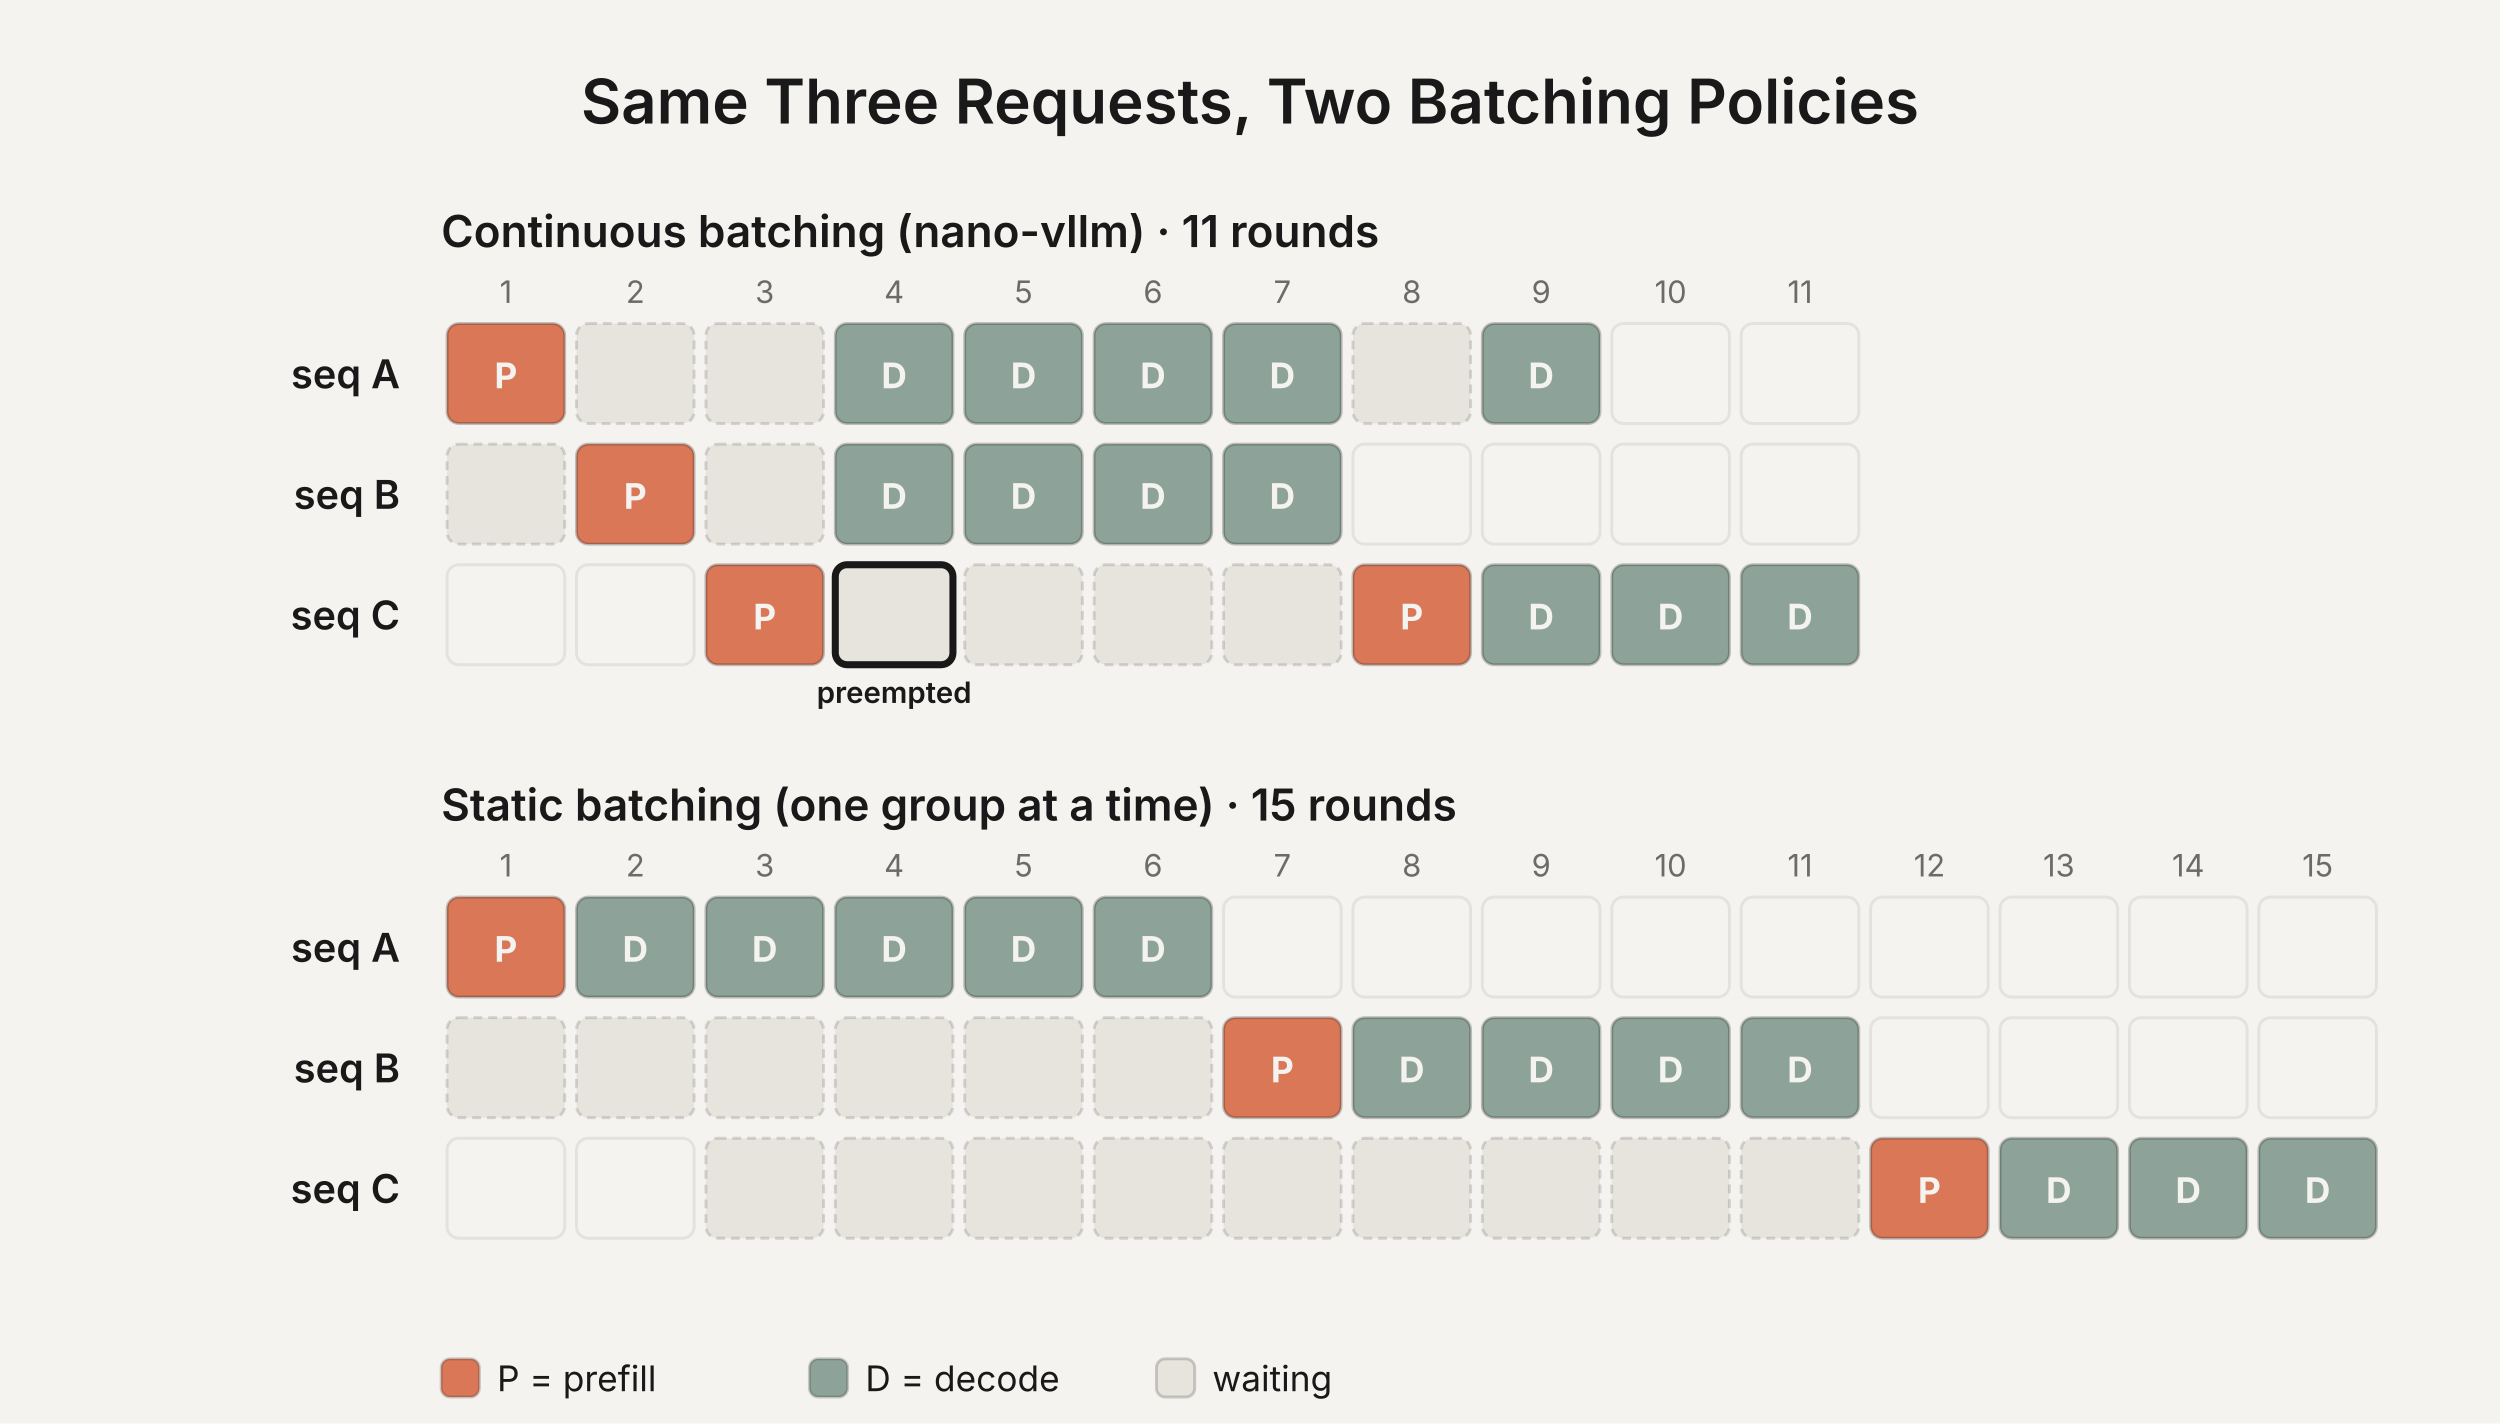
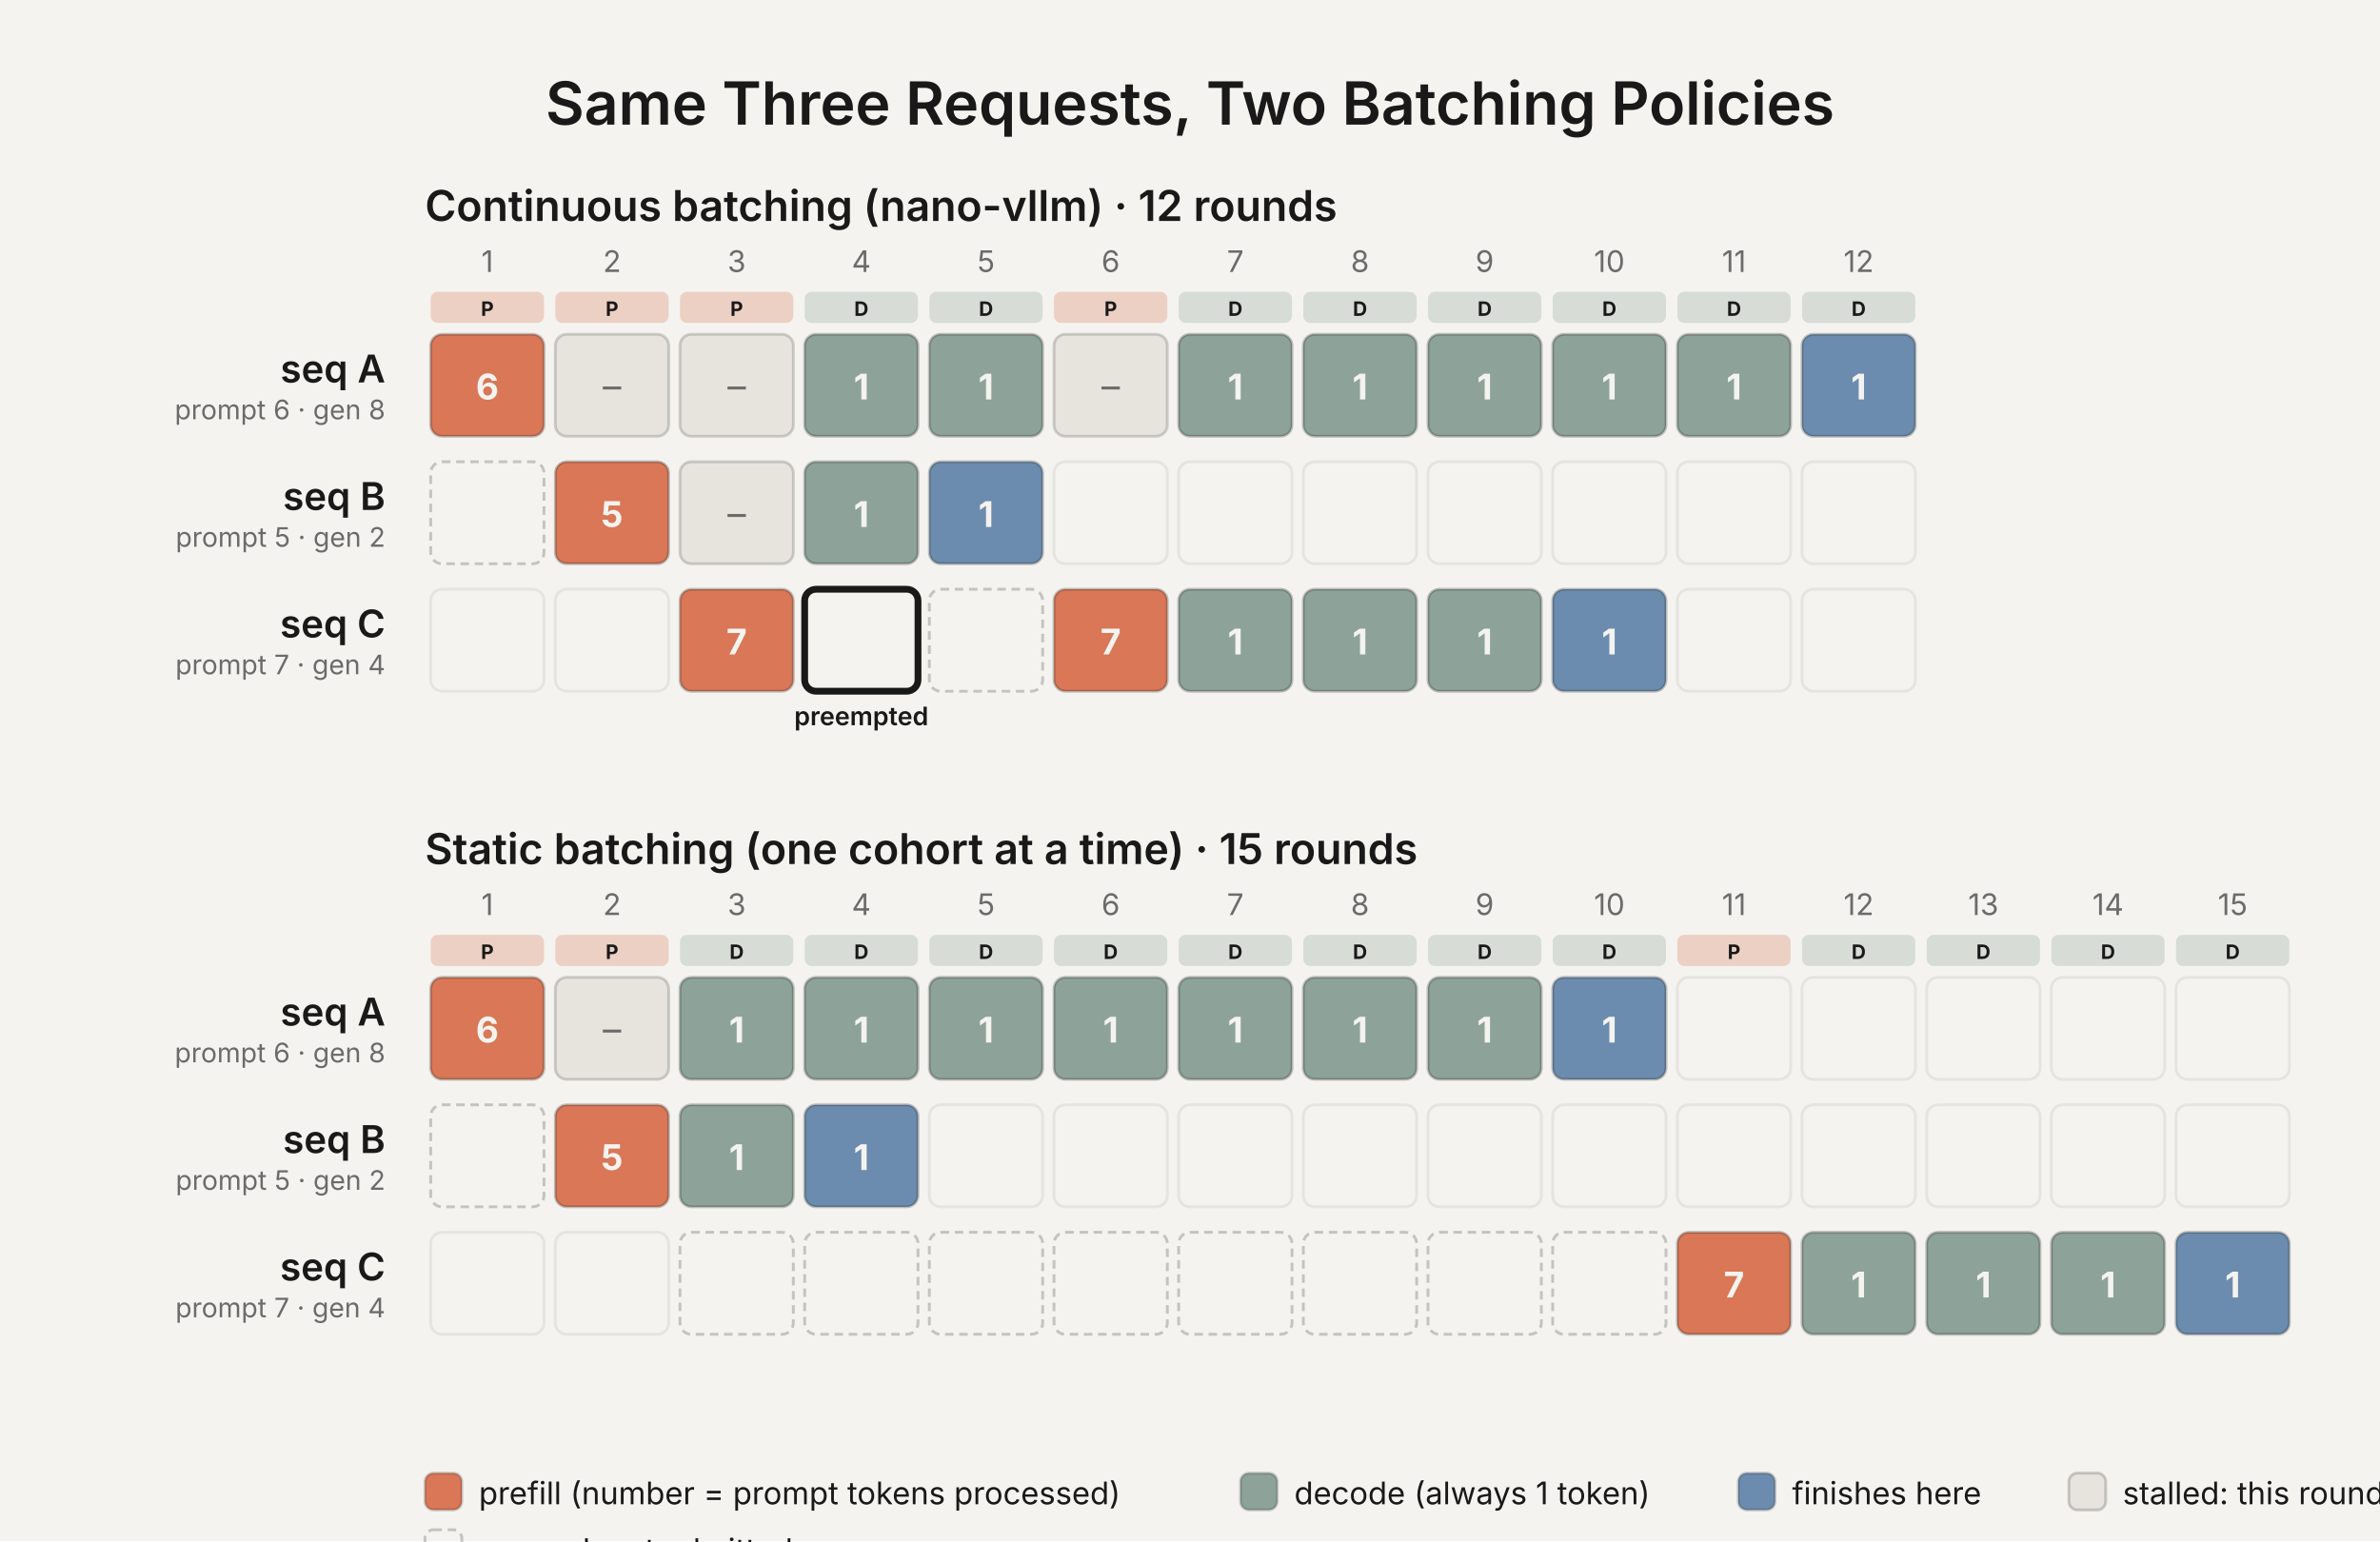
- <svg xmlns="http://www.w3.org/2000/svg" viewBox="0 0 850 484" font-family="Inter, -apple-system, sans-serif">
-   <rect width="850" height="484" fill="#F4F3EF" />
-   <text x="425.0" y="42" text-anchor="middle" font-size="21" font-weight="600" fill="#191919">Same Three Requests, Two Batching Policies</text>
-   <text x="150" y="84" font-size="15" font-weight="600" fill="#191919">Continuous batching (nano-vllm) · 11 rounds</text>
-   <text x="172.0" y="103" font-size="10.5" text-anchor="middle" fill="#6B6B6B">1</text>
-   <text x="216.0" y="103" font-size="10.5" text-anchor="middle" fill="#6B6B6B">2</text>
-   <text x="260.0" y="103" font-size="10.5" text-anchor="middle" fill="#6B6B6B">3</text>
-   <text x="304.0" y="103" font-size="10.5" text-anchor="middle" fill="#6B6B6B">4</text>
-   <text x="348.0" y="103" font-size="10.5" text-anchor="middle" fill="#6B6B6B">5</text>
-   <text x="392.0" y="103" font-size="10.5" text-anchor="middle" fill="#6B6B6B">6</text>
-   <text x="436.0" y="103" font-size="10.5" text-anchor="middle" fill="#6B6B6B">7</text>
-   <text x="480.0" y="103" font-size="10.5" text-anchor="middle" fill="#6B6B6B">8</text>
-   <text x="524.0" y="103" font-size="10.5" text-anchor="middle" fill="#6B6B6B">9</text>
-   <text x="568.0" y="103" font-size="10.5" text-anchor="middle" fill="#6B6B6B">10</text>
-   <text x="612.0" y="103" font-size="10.5" text-anchor="middle" fill="#6B6B6B">11</text>
-   <text x="136" y="132.0" font-size="13.5" font-weight="600" text-anchor="end" fill="#191919">seq A</text>
-   <rect x="152" y="110" width="40" height="34" rx="4" fill="#D97757" stroke="#191919" stroke-opacity="0.25" />
-   <text x="172.0" y="132.0" font-size="12" font-weight="700" text-anchor="middle" fill="#F4F3EF">P</text>
-   <rect x="196" y="110" width="40" height="34" rx="4" fill="#E6E4DD" stroke="#191919" stroke-opacity="0.15" stroke-dasharray="3 2" />
-   <rect x="240" y="110" width="40" height="34" rx="4" fill="#E6E4DD" stroke="#191919" stroke-opacity="0.15" stroke-dasharray="3 2" />
-   <rect x="284" y="110" width="40" height="34" rx="4" fill="#8DA399" stroke="#191919" stroke-opacity="0.25" />
-   <text x="304.0" y="132.0" font-size="12" font-weight="700" text-anchor="middle" fill="#F4F3EF">D</text>
-   <rect x="328" y="110" width="40" height="34" rx="4" fill="#8DA399" stroke="#191919" stroke-opacity="0.25" />
-   <text x="348.0" y="132.0" font-size="12" font-weight="700" text-anchor="middle" fill="#F4F3EF">D</text>
-   <rect x="372" y="110" width="40" height="34" rx="4" fill="#8DA399" stroke="#191919" stroke-opacity="0.25" />
-   <text x="392.0" y="132.0" font-size="12" font-weight="700" text-anchor="middle" fill="#F4F3EF">D</text>
-   <rect x="416" y="110" width="40" height="34" rx="4" fill="#8DA399" stroke="#191919" stroke-opacity="0.25" />
-   <text x="436.0" y="132.0" font-size="12" font-weight="700" text-anchor="middle" fill="#F4F3EF">D</text>
-   <rect x="460" y="110" width="40" height="34" rx="4" fill="#E6E4DD" stroke="#191919" stroke-opacity="0.15" stroke-dasharray="3 2" />
-   <rect x="504" y="110" width="40" height="34" rx="4" fill="#8DA399" stroke="#191919" stroke-opacity="0.25" />
-   <text x="524.0" y="132.0" font-size="12" font-weight="700" text-anchor="middle" fill="#F4F3EF">D</text>
-   <rect x="548" y="110" width="40" height="34" rx="4" fill="#F4F3EF" stroke="#191919" stroke-opacity="0.08" />
-   <rect x="592" y="110" width="40" height="34" rx="4" fill="#F4F3EF" stroke="#191919" stroke-opacity="0.08" />
-   <text x="136" y="173.0" font-size="13.5" font-weight="600" text-anchor="end" fill="#191919">seq B</text>
-   <rect x="152" y="151" width="40" height="34" rx="4" fill="#E6E4DD" stroke="#191919" stroke-opacity="0.15" stroke-dasharray="3 2" />
-   <rect x="196" y="151" width="40" height="34" rx="4" fill="#D97757" stroke="#191919" stroke-opacity="0.25" />
-   <text x="216.0" y="173.0" font-size="12" font-weight="700" text-anchor="middle" fill="#F4F3EF">P</text>
-   <rect x="240" y="151" width="40" height="34" rx="4" fill="#E6E4DD" stroke="#191919" stroke-opacity="0.15" stroke-dasharray="3 2" />
-   <rect x="284" y="151" width="40" height="34" rx="4" fill="#8DA399" stroke="#191919" stroke-opacity="0.25" />
-   <text x="304.0" y="173.0" font-size="12" font-weight="700" text-anchor="middle" fill="#F4F3EF">D</text>
-   <rect x="328" y="151" width="40" height="34" rx="4" fill="#8DA399" stroke="#191919" stroke-opacity="0.25" />
-   <text x="348.0" y="173.0" font-size="12" font-weight="700" text-anchor="middle" fill="#F4F3EF">D</text>
-   <rect x="372" y="151" width="40" height="34" rx="4" fill="#8DA399" stroke="#191919" stroke-opacity="0.25" />
-   <text x="392.0" y="173.0" font-size="12" font-weight="700" text-anchor="middle" fill="#F4F3EF">D</text>
-   <rect x="416" y="151" width="40" height="34" rx="4" fill="#8DA399" stroke="#191919" stroke-opacity="0.25" />
-   <text x="436.0" y="173.0" font-size="12" font-weight="700" text-anchor="middle" fill="#F4F3EF">D</text>
-   <rect x="460" y="151" width="40" height="34" rx="4" fill="#F4F3EF" stroke="#191919" stroke-opacity="0.08" />
-   <rect x="504" y="151" width="40" height="34" rx="4" fill="#F4F3EF" stroke="#191919" stroke-opacity="0.08" />
-   <rect x="548" y="151" width="40" height="34" rx="4" fill="#F4F3EF" stroke="#191919" stroke-opacity="0.08" />
-   <rect x="592" y="151" width="40" height="34" rx="4" fill="#F4F3EF" stroke="#191919" stroke-opacity="0.08" />
-   <text x="136" y="214.0" font-size="13.5" font-weight="600" text-anchor="end" fill="#191919">seq C</text>
-   <rect x="152" y="192" width="40" height="34" rx="4" fill="#F4F3EF" stroke="#191919" stroke-opacity="0.08" />
-   <rect x="196" y="192" width="40" height="34" rx="4" fill="#F4F3EF" stroke="#191919" stroke-opacity="0.08" />
-   <rect x="240" y="192" width="40" height="34" rx="4" fill="#D97757" stroke="#191919" stroke-opacity="0.25" />
-   <text x="260.0" y="214.0" font-size="12" font-weight="700" text-anchor="middle" fill="#F4F3EF">P</text>
-   <rect x="284" y="192" width="40" height="34" rx="4" fill="#E6E4DD" stroke="#191919" stroke-opacity="0.15" stroke-dasharray="3 2" />
-   <rect x="284" y="192" width="40" height="34" rx="4" fill="none" stroke="#191919" stroke-width="2.4" />
-   <text x="304.0" y="239" font-size="10" text-anchor="middle" fill="#191919" font-weight="600">preempted</text>
-   <rect x="328" y="192" width="40" height="34" rx="4" fill="#E6E4DD" stroke="#191919" stroke-opacity="0.15" stroke-dasharray="3 2" />
-   <rect x="372" y="192" width="40" height="34" rx="4" fill="#E6E4DD" stroke="#191919" stroke-opacity="0.15" stroke-dasharray="3 2" />
-   <rect x="416" y="192" width="40" height="34" rx="4" fill="#E6E4DD" stroke="#191919" stroke-opacity="0.15" stroke-dasharray="3 2" />
-   <rect x="460" y="192" width="40" height="34" rx="4" fill="#D97757" stroke="#191919" stroke-opacity="0.25" />
-   <text x="480.0" y="214.0" font-size="12" font-weight="700" text-anchor="middle" fill="#F4F3EF">P</text>
-   <rect x="504" y="192" width="40" height="34" rx="4" fill="#8DA399" stroke="#191919" stroke-opacity="0.25" />
-   <text x="524.0" y="214.0" font-size="12" font-weight="700" text-anchor="middle" fill="#F4F3EF">D</text>
-   <rect x="548" y="192" width="40" height="34" rx="4" fill="#8DA399" stroke="#191919" stroke-opacity="0.25" />
-   <text x="568.0" y="214.0" font-size="12" font-weight="700" text-anchor="middle" fill="#F4F3EF">D</text>
-   <rect x="592" y="192" width="40" height="34" rx="4" fill="#8DA399" stroke="#191919" stroke-opacity="0.25" />
-   <text x="612.0" y="214.0" font-size="12" font-weight="700" text-anchor="middle" fill="#F4F3EF">D</text>
-   <text x="150" y="279" font-size="15" font-weight="600" fill="#191919">Static batching (one group at a time) · 15 rounds</text>
-   <text x="172.0" y="298" font-size="10.5" text-anchor="middle" fill="#6B6B6B">1</text>
-   <text x="216.0" y="298" font-size="10.5" text-anchor="middle" fill="#6B6B6B">2</text>
-   <text x="260.0" y="298" font-size="10.5" text-anchor="middle" fill="#6B6B6B">3</text>
-   <text x="304.0" y="298" font-size="10.5" text-anchor="middle" fill="#6B6B6B">4</text>
-   <text x="348.0" y="298" font-size="10.5" text-anchor="middle" fill="#6B6B6B">5</text>
-   <text x="392.0" y="298" font-size="10.5" text-anchor="middle" fill="#6B6B6B">6</text>
-   <text x="436.0" y="298" font-size="10.5" text-anchor="middle" fill="#6B6B6B">7</text>
-   <text x="480.0" y="298" font-size="10.5" text-anchor="middle" fill="#6B6B6B">8</text>
-   <text x="524.0" y="298" font-size="10.5" text-anchor="middle" fill="#6B6B6B">9</text>
-   <text x="568.0" y="298" font-size="10.5" text-anchor="middle" fill="#6B6B6B">10</text>
-   <text x="612.0" y="298" font-size="10.5" text-anchor="middle" fill="#6B6B6B">11</text>
-   <text x="656.0" y="298" font-size="10.5" text-anchor="middle" fill="#6B6B6B">12</text>
-   <text x="700.0" y="298" font-size="10.5" text-anchor="middle" fill="#6B6B6B">13</text>
-   <text x="744.0" y="298" font-size="10.5" text-anchor="middle" fill="#6B6B6B">14</text>
-   <text x="788.0" y="298" font-size="10.5" text-anchor="middle" fill="#6B6B6B">15</text>
-   <text x="136" y="327.0" font-size="13.5" font-weight="600" text-anchor="end" fill="#191919">seq A</text>
-   <rect x="152" y="305" width="40" height="34" rx="4" fill="#D97757" stroke="#191919" stroke-opacity="0.25" />
-   <text x="172.0" y="327.0" font-size="12" font-weight="700" text-anchor="middle" fill="#F4F3EF">P</text>
-   <rect x="196" y="305" width="40" height="34" rx="4" fill="#8DA399" stroke="#191919" stroke-opacity="0.25" />
-   <text x="216.0" y="327.0" font-size="12" font-weight="700" text-anchor="middle" fill="#F4F3EF">D</text>
-   <rect x="240" y="305" width="40" height="34" rx="4" fill="#8DA399" stroke="#191919" stroke-opacity="0.25" />
-   <text x="260.0" y="327.0" font-size="12" font-weight="700" text-anchor="middle" fill="#F4F3EF">D</text>
-   <rect x="284" y="305" width="40" height="34" rx="4" fill="#8DA399" stroke="#191919" stroke-opacity="0.25" />
-   <text x="304.0" y="327.0" font-size="12" font-weight="700" text-anchor="middle" fill="#F4F3EF">D</text>
-   <rect x="328" y="305" width="40" height="34" rx="4" fill="#8DA399" stroke="#191919" stroke-opacity="0.25" />
-   <text x="348.0" y="327.0" font-size="12" font-weight="700" text-anchor="middle" fill="#F4F3EF">D</text>
-   <rect x="372" y="305" width="40" height="34" rx="4" fill="#8DA399" stroke="#191919" stroke-opacity="0.25" />
-   <text x="392.0" y="327.0" font-size="12" font-weight="700" text-anchor="middle" fill="#F4F3EF">D</text>
-   <rect x="416" y="305" width="40" height="34" rx="4" fill="#F4F3EF" stroke="#191919" stroke-opacity="0.08" />
-   <rect x="460" y="305" width="40" height="34" rx="4" fill="#F4F3EF" stroke="#191919" stroke-opacity="0.08" />
-   <rect x="504" y="305" width="40" height="34" rx="4" fill="#F4F3EF" stroke="#191919" stroke-opacity="0.08" />
-   <rect x="548" y="305" width="40" height="34" rx="4" fill="#F4F3EF" stroke="#191919" stroke-opacity="0.08" />
-   <rect x="592" y="305" width="40" height="34" rx="4" fill="#F4F3EF" stroke="#191919" stroke-opacity="0.08" />
-   <rect x="636" y="305" width="40" height="34" rx="4" fill="#F4F3EF" stroke="#191919" stroke-opacity="0.08" />
-   <rect x="680" y="305" width="40" height="34" rx="4" fill="#F4F3EF" stroke="#191919" stroke-opacity="0.08" />
-   <rect x="724" y="305" width="40" height="34" rx="4" fill="#F4F3EF" stroke="#191919" stroke-opacity="0.08" />
-   <rect x="768" y="305" width="40" height="34" rx="4" fill="#F4F3EF" stroke="#191919" stroke-opacity="0.08" />
-   <text x="136" y="368.0" font-size="13.5" font-weight="600" text-anchor="end" fill="#191919">seq B</text>
-   <rect x="152" y="346" width="40" height="34" rx="4" fill="#E6E4DD" stroke="#191919" stroke-opacity="0.15" stroke-dasharray="3 2" />
-   <rect x="196" y="346" width="40" height="34" rx="4" fill="#E6E4DD" stroke="#191919" stroke-opacity="0.15" stroke-dasharray="3 2" />
-   <rect x="240" y="346" width="40" height="34" rx="4" fill="#E6E4DD" stroke="#191919" stroke-opacity="0.15" stroke-dasharray="3 2" />
-   <rect x="284" y="346" width="40" height="34" rx="4" fill="#E6E4DD" stroke="#191919" stroke-opacity="0.15" stroke-dasharray="3 2" />
-   <rect x="328" y="346" width="40" height="34" rx="4" fill="#E6E4DD" stroke="#191919" stroke-opacity="0.15" stroke-dasharray="3 2" />
-   <rect x="372" y="346" width="40" height="34" rx="4" fill="#E6E4DD" stroke="#191919" stroke-opacity="0.15" stroke-dasharray="3 2" />
-   <rect x="416" y="346" width="40" height="34" rx="4" fill="#D97757" stroke="#191919" stroke-opacity="0.25" />
-   <text x="436.0" y="368.0" font-size="12" font-weight="700" text-anchor="middle" fill="#F4F3EF">P</text>
-   <rect x="460" y="346" width="40" height="34" rx="4" fill="#8DA399" stroke="#191919" stroke-opacity="0.25" />
-   <text x="480.0" y="368.0" font-size="12" font-weight="700" text-anchor="middle" fill="#F4F3EF">D</text>
-   <rect x="504" y="346" width="40" height="34" rx="4" fill="#8DA399" stroke="#191919" stroke-opacity="0.25" />
-   <text x="524.0" y="368.0" font-size="12" font-weight="700" text-anchor="middle" fill="#F4F3EF">D</text>
-   <rect x="548" y="346" width="40" height="34" rx="4" fill="#8DA399" stroke="#191919" stroke-opacity="0.25" />
-   <text x="568.0" y="368.0" font-size="12" font-weight="700" text-anchor="middle" fill="#F4F3EF">D</text>
-   <rect x="592" y="346" width="40" height="34" rx="4" fill="#8DA399" stroke="#191919" stroke-opacity="0.25" />
-   <text x="612.0" y="368.0" font-size="12" font-weight="700" text-anchor="middle" fill="#F4F3EF">D</text>
-   <rect x="636" y="346" width="40" height="34" rx="4" fill="#F4F3EF" stroke="#191919" stroke-opacity="0.08" />
-   <rect x="680" y="346" width="40" height="34" rx="4" fill="#F4F3EF" stroke="#191919" stroke-opacity="0.08" />
-   <rect x="724" y="346" width="40" height="34" rx="4" fill="#F4F3EF" stroke="#191919" stroke-opacity="0.08" />
-   <rect x="768" y="346" width="40" height="34" rx="4" fill="#F4F3EF" stroke="#191919" stroke-opacity="0.08" />
-   <text x="136" y="409.0" font-size="13.5" font-weight="600" text-anchor="end" fill="#191919">seq C</text>
-   <rect x="152" y="387" width="40" height="34" rx="4" fill="#F4F3EF" stroke="#191919" stroke-opacity="0.08" />
-   <rect x="196" y="387" width="40" height="34" rx="4" fill="#F4F3EF" stroke="#191919" stroke-opacity="0.08" />
-   <rect x="240" y="387" width="40" height="34" rx="4" fill="#E6E4DD" stroke="#191919" stroke-opacity="0.15" stroke-dasharray="3 2" />
-   <rect x="284" y="387" width="40" height="34" rx="4" fill="#E6E4DD" stroke="#191919" stroke-opacity="0.15" stroke-dasharray="3 2" />
-   <rect x="328" y="387" width="40" height="34" rx="4" fill="#E6E4DD" stroke="#191919" stroke-opacity="0.15" stroke-dasharray="3 2" />
-   <rect x="372" y="387" width="40" height="34" rx="4" fill="#E6E4DD" stroke="#191919" stroke-opacity="0.15" stroke-dasharray="3 2" />
-   <rect x="416" y="387" width="40" height="34" rx="4" fill="#E6E4DD" stroke="#191919" stroke-opacity="0.15" stroke-dasharray="3 2" />
-   <rect x="460" y="387" width="40" height="34" rx="4" fill="#E6E4DD" stroke="#191919" stroke-opacity="0.15" stroke-dasharray="3 2" />
-   <rect x="504" y="387" width="40" height="34" rx="4" fill="#E6E4DD" stroke="#191919" stroke-opacity="0.15" stroke-dasharray="3 2" />
-   <rect x="548" y="387" width="40" height="34" rx="4" fill="#E6E4DD" stroke="#191919" stroke-opacity="0.15" stroke-dasharray="3 2" />
-   <rect x="592" y="387" width="40" height="34" rx="4" fill="#E6E4DD" stroke="#191919" stroke-opacity="0.15" stroke-dasharray="3 2" />
-   <rect x="636" y="387" width="40" height="34" rx="4" fill="#D97757" stroke="#191919" stroke-opacity="0.25" />
-   <text x="656.0" y="409.0" font-size="12" font-weight="700" text-anchor="middle" fill="#F4F3EF">P</text>
-   <rect x="680" y="387" width="40" height="34" rx="4" fill="#8DA399" stroke="#191919" stroke-opacity="0.25" />
-   <text x="700.0" y="409.0" font-size="12" font-weight="700" text-anchor="middle" fill="#F4F3EF">D</text>
-   <rect x="724" y="387" width="40" height="34" rx="4" fill="#8DA399" stroke="#191919" stroke-opacity="0.25" />
-   <text x="744.0" y="409.0" font-size="12" font-weight="700" text-anchor="middle" fill="#F4F3EF">D</text>
-   <rect x="768" y="387" width="40" height="34" rx="4" fill="#8DA399" stroke="#191919" stroke-opacity="0.25" />
-   <text x="788.0" y="409.0" font-size="12" font-weight="700" text-anchor="middle" fill="#F4F3EF">D</text>
-   <g transform="translate(150,462)">
+ <svg xmlns="http://www.w3.org/2000/svg" viewBox="0 0 840 544" font-family="Inter, -apple-system, sans-serif">
+   <rect width="840" height="544" fill="#F4F3EF" />
+   <text x="420.0" y="44" text-anchor="middle" font-size="21" font-weight="600" fill="#191919">Same Three Requests, Two Batching Policies</text>
+   <text x="150" y="78" font-size="15" font-weight="600" fill="#191919">Continuous batching (nano-vllm) · 12 rounds</text>
+   <text x="172.0" y="96" font-size="10.5" text-anchor="middle" fill="#6B6B6B">1</text>
+   <rect x="152" y="103" width="40" height="11" rx="2.5" fill="#D97757" fill-opacity="0.28" />
+   <text x="172.0" y="111.5" font-size="7" text-anchor="middle" fill="#191919" font-weight="700">P</text>
+   <text x="216.0" y="96" font-size="10.5" text-anchor="middle" fill="#6B6B6B">2</text>
+   <rect x="196" y="103" width="40" height="11" rx="2.5" fill="#D97757" fill-opacity="0.28" />
+   <text x="216.0" y="111.5" font-size="7" text-anchor="middle" fill="#191919" font-weight="700">P</text>
+   <text x="260.0" y="96" font-size="10.5" text-anchor="middle" fill="#6B6B6B">3</text>
+   <rect x="240" y="103" width="40" height="11" rx="2.5" fill="#D97757" fill-opacity="0.28" />
+   <text x="260.0" y="111.5" font-size="7" text-anchor="middle" fill="#191919" font-weight="700">P</text>
+   <text x="304.0" y="96" font-size="10.5" text-anchor="middle" fill="#6B6B6B">4</text>
+   <rect x="284" y="103" width="40" height="11" rx="2.5" fill="#8DA399" fill-opacity="0.28" />
+   <text x="304.0" y="111.5" font-size="7" text-anchor="middle" fill="#191919" font-weight="700">D</text>
+   <text x="348.0" y="96" font-size="10.5" text-anchor="middle" fill="#6B6B6B">5</text>
+   <rect x="328" y="103" width="40" height="11" rx="2.5" fill="#8DA399" fill-opacity="0.28" />
+   <text x="348.0" y="111.5" font-size="7" text-anchor="middle" fill="#191919" font-weight="700">D</text>
+   <text x="392.0" y="96" font-size="10.5" text-anchor="middle" fill="#6B6B6B">6</text>
+   <rect x="372" y="103" width="40" height="11" rx="2.5" fill="#D97757" fill-opacity="0.28" />
+   <text x="392.0" y="111.5" font-size="7" text-anchor="middle" fill="#191919" font-weight="700">P</text>
+   <text x="436.0" y="96" font-size="10.5" text-anchor="middle" fill="#6B6B6B">7</text>
+   <rect x="416" y="103" width="40" height="11" rx="2.5" fill="#8DA399" fill-opacity="0.28" />
+   <text x="436.0" y="111.5" font-size="7" text-anchor="middle" fill="#191919" font-weight="700">D</text>
+   <text x="480.0" y="96" font-size="10.5" text-anchor="middle" fill="#6B6B6B">8</text>
+   <rect x="460" y="103" width="40" height="11" rx="2.5" fill="#8DA399" fill-opacity="0.28" />
+   <text x="480.0" y="111.5" font-size="7" text-anchor="middle" fill="#191919" font-weight="700">D</text>
+   <text x="524.0" y="96" font-size="10.5" text-anchor="middle" fill="#6B6B6B">9</text>
+   <rect x="504" y="103" width="40" height="11" rx="2.5" fill="#8DA399" fill-opacity="0.28" />
+   <text x="524.0" y="111.5" font-size="7" text-anchor="middle" fill="#191919" font-weight="700">D</text>
+   <text x="568.0" y="96" font-size="10.5" text-anchor="middle" fill="#6B6B6B">10</text>
+   <rect x="548" y="103" width="40" height="11" rx="2.5" fill="#8DA399" fill-opacity="0.28" />
+   <text x="568.0" y="111.5" font-size="7" text-anchor="middle" fill="#191919" font-weight="700">D</text>
+   <text x="612.0" y="96" font-size="10.5" text-anchor="middle" fill="#6B6B6B">11</text>
+   <rect x="592" y="103" width="40" height="11" rx="2.5" fill="#8DA399" fill-opacity="0.28" />
+   <text x="612.0" y="111.5" font-size="7" text-anchor="middle" fill="#191919" font-weight="700">D</text>
+   <text x="656.0" y="96" font-size="10.5" text-anchor="middle" fill="#6B6B6B">12</text>
+   <rect x="636" y="103" width="40" height="11" rx="2.5" fill="#8DA399" fill-opacity="0.28" />
+   <text x="656.0" y="111.5" font-size="7" text-anchor="middle" fill="#191919" font-weight="700">D</text>
+   <text x="136" y="135.0" font-size="13.5" font-weight="600" text-anchor="end" fill="#191919">seq A</text>
+   <text x="136" y="148.0" font-size="9.5" text-anchor="end" fill="#6B6B6B">prompt 6 · gen 8</text>
+   <rect x="152" y="118" width="40" height="36" rx="4" fill="#D97757" stroke="#191919" stroke-opacity="0.25" />
+   <text x="172.0" y="141.0" font-size="12.5" font-weight="700" text-anchor="middle" fill="#F4F3EF">6</text>
+   <rect x="196" y="118" width="40" height="36" rx="4" fill="#E6E4DD" stroke="#191919" stroke-opacity="0.18" />
+   <text x="216.0" y="141.0" font-size="13" text-anchor="middle" fill="#6B6B6B">–</text>
+   <rect x="240" y="118" width="40" height="36" rx="4" fill="#E6E4DD" stroke="#191919" stroke-opacity="0.18" />
+   <text x="260.0" y="141.0" font-size="13" text-anchor="middle" fill="#6B6B6B">–</text>
+   <rect x="284" y="118" width="40" height="36" rx="4" fill="#8DA399" stroke="#191919" stroke-opacity="0.25" />
+   <text x="304.0" y="141.0" font-size="12.5" font-weight="700" text-anchor="middle" fill="#F4F3EF">1</text>
+   <rect x="328" y="118" width="40" height="36" rx="4" fill="#8DA399" stroke="#191919" stroke-opacity="0.25" />
+   <text x="348.0" y="141.0" font-size="12.5" font-weight="700" text-anchor="middle" fill="#F4F3EF">1</text>
+   <rect x="372" y="118" width="40" height="36" rx="4" fill="#E6E4DD" stroke="#191919" stroke-opacity="0.18" />
+   <text x="392.0" y="141.0" font-size="13" text-anchor="middle" fill="#6B6B6B">–</text>
+   <rect x="416" y="118" width="40" height="36" rx="4" fill="#8DA399" stroke="#191919" stroke-opacity="0.25" />
+   <text x="436.0" y="141.0" font-size="12.5" font-weight="700" text-anchor="middle" fill="#F4F3EF">1</text>
+   <rect x="460" y="118" width="40" height="36" rx="4" fill="#8DA399" stroke="#191919" stroke-opacity="0.25" />
+   <text x="480.0" y="141.0" font-size="12.5" font-weight="700" text-anchor="middle" fill="#F4F3EF">1</text>
+   <rect x="504" y="118" width="40" height="36" rx="4" fill="#8DA399" stroke="#191919" stroke-opacity="0.25" />
+   <text x="524.0" y="141.0" font-size="12.5" font-weight="700" text-anchor="middle" fill="#F4F3EF">1</text>
+   <rect x="548" y="118" width="40" height="36" rx="4" fill="#8DA399" stroke="#191919" stroke-opacity="0.25" />
+   <text x="568.0" y="141.0" font-size="12.5" font-weight="700" text-anchor="middle" fill="#F4F3EF">1</text>
+   <rect x="592" y="118" width="40" height="36" rx="4" fill="#8DA399" stroke="#191919" stroke-opacity="0.25" />
+   <text x="612.0" y="141.0" font-size="12.5" font-weight="700" text-anchor="middle" fill="#F4F3EF">1</text>
+   <rect x="636" y="118" width="40" height="36" rx="4" fill="#6B8CAE" stroke="#191919" stroke-opacity="0.25" />
+   <text x="656.0" y="141.0" font-size="12.5" font-weight="700" text-anchor="middle" fill="#F4F3EF">1</text>
+   <text x="136" y="180.0" font-size="13.5" font-weight="600" text-anchor="end" fill="#191919">seq B</text>
+   <text x="136" y="193.0" font-size="9.5" text-anchor="end" fill="#6B6B6B">prompt 5 · gen 2</text>
+   <rect x="152" y="163" width="40" height="36" rx="4" fill="none" stroke="#191919" stroke-opacity="0.22" stroke-dasharray="3 2" />
+   <rect x="196" y="163" width="40" height="36" rx="4" fill="#D97757" stroke="#191919" stroke-opacity="0.25" />
+   <text x="216.0" y="186.0" font-size="12.5" font-weight="700" text-anchor="middle" fill="#F4F3EF">5</text>
+   <rect x="240" y="163" width="40" height="36" rx="4" fill="#E6E4DD" stroke="#191919" stroke-opacity="0.18" />
+   <text x="260.0" y="186.0" font-size="13" text-anchor="middle" fill="#6B6B6B">–</text>
+   <rect x="284" y="163" width="40" height="36" rx="4" fill="#8DA399" stroke="#191919" stroke-opacity="0.25" />
+   <text x="304.0" y="186.0" font-size="12.5" font-weight="700" text-anchor="middle" fill="#F4F3EF">1</text>
+   <rect x="328" y="163" width="40" height="36" rx="4" fill="#6B8CAE" stroke="#191919" stroke-opacity="0.25" />
+   <text x="348.0" y="186.0" font-size="12.5" font-weight="700" text-anchor="middle" fill="#F4F3EF">1</text>
+   <rect x="372" y="163" width="40" height="36" rx="4" fill="#F4F3EF" stroke="#191919" stroke-opacity="0.07" />
+   <rect x="416" y="163" width="40" height="36" rx="4" fill="#F4F3EF" stroke="#191919" stroke-opacity="0.07" />
+   <rect x="460" y="163" width="40" height="36" rx="4" fill="#F4F3EF" stroke="#191919" stroke-opacity="0.07" />
+   <rect x="504" y="163" width="40" height="36" rx="4" fill="#F4F3EF" stroke="#191919" stroke-opacity="0.07" />
+   <rect x="548" y="163" width="40" height="36" rx="4" fill="#F4F3EF" stroke="#191919" stroke-opacity="0.07" />
+   <rect x="592" y="163" width="40" height="36" rx="4" fill="#F4F3EF" stroke="#191919" stroke-opacity="0.07" />
+   <rect x="636" y="163" width="40" height="36" rx="4" fill="#F4F3EF" stroke="#191919" stroke-opacity="0.07" />
+   <text x="136" y="225.0" font-size="13.5" font-weight="600" text-anchor="end" fill="#191919">seq C</text>
+   <text x="136" y="238.0" font-size="9.5" text-anchor="end" fill="#6B6B6B">prompt 7 · gen 4</text>
+   <rect x="152" y="208" width="40" height="36" rx="4" fill="#F4F3EF" stroke="#191919" stroke-opacity="0.07" />
+   <rect x="196" y="208" width="40" height="36" rx="4" fill="#F4F3EF" stroke="#191919" stroke-opacity="0.07" />
+   <rect x="240" y="208" width="40" height="36" rx="4" fill="#D97757" stroke="#191919" stroke-opacity="0.25" />
+   <text x="260.0" y="231.0" font-size="12.5" font-weight="700" text-anchor="middle" fill="#F4F3EF">7</text>
+   <rect x="284" y="208" width="40" height="36" rx="4" fill="none" stroke="#191919" stroke-opacity="0.22" stroke-dasharray="3 2" />
+   <rect x="284" y="208" width="40" height="36" rx="4" fill="none" stroke="#191919" stroke-width="2.4" />
+   <text x="304.0" y="256" font-size="9" text-anchor="middle" fill="#191919" font-weight="600">preempted</text>
+   <rect x="328" y="208" width="40" height="36" rx="4" fill="none" stroke="#191919" stroke-opacity="0.22" stroke-dasharray="3 2" />
+   <rect x="372" y="208" width="40" height="36" rx="4" fill="#D97757" stroke="#191919" stroke-opacity="0.25" />
+   <text x="392.0" y="231.0" font-size="12.5" font-weight="700" text-anchor="middle" fill="#F4F3EF">7</text>
+   <rect x="416" y="208" width="40" height="36" rx="4" fill="#8DA399" stroke="#191919" stroke-opacity="0.25" />
+   <text x="436.0" y="231.0" font-size="12.5" font-weight="700" text-anchor="middle" fill="#F4F3EF">1</text>
+   <rect x="460" y="208" width="40" height="36" rx="4" fill="#8DA399" stroke="#191919" stroke-opacity="0.25" />
+   <text x="480.0" y="231.0" font-size="12.5" font-weight="700" text-anchor="middle" fill="#F4F3EF">1</text>
+   <rect x="504" y="208" width="40" height="36" rx="4" fill="#8DA399" stroke="#191919" stroke-opacity="0.25" />
+   <text x="524.0" y="231.0" font-size="12.5" font-weight="700" text-anchor="middle" fill="#F4F3EF">1</text>
+   <rect x="548" y="208" width="40" height="36" rx="4" fill="#6B8CAE" stroke="#191919" stroke-opacity="0.25" />
+   <text x="568.0" y="231.0" font-size="12.5" font-weight="700" text-anchor="middle" fill="#F4F3EF">1</text>
+   <rect x="592" y="208" width="40" height="36" rx="4" fill="#F4F3EF" stroke="#191919" stroke-opacity="0.07" />
+   <rect x="636" y="208" width="40" height="36" rx="4" fill="#F4F3EF" stroke="#191919" stroke-opacity="0.07" />
+   <text x="150" y="305" font-size="15" font-weight="600" fill="#191919">Static batching (one cohort at a time) · 15 rounds</text>
+   <text x="172.0" y="323" font-size="10.5" text-anchor="middle" fill="#6B6B6B">1</text>
+   <rect x="152" y="330" width="40" height="11" rx="2.5" fill="#D97757" fill-opacity="0.28" />
+   <text x="172.0" y="338.5" font-size="7" text-anchor="middle" fill="#191919" font-weight="700">P</text>
+   <text x="216.0" y="323" font-size="10.5" text-anchor="middle" fill="#6B6B6B">2</text>
+   <rect x="196" y="330" width="40" height="11" rx="2.5" fill="#D97757" fill-opacity="0.28" />
+   <text x="216.0" y="338.5" font-size="7" text-anchor="middle" fill="#191919" font-weight="700">P</text>
+   <text x="260.0" y="323" font-size="10.5" text-anchor="middle" fill="#6B6B6B">3</text>
+   <rect x="240" y="330" width="40" height="11" rx="2.5" fill="#8DA399" fill-opacity="0.28" />
+   <text x="260.0" y="338.5" font-size="7" text-anchor="middle" fill="#191919" font-weight="700">D</text>
+   <text x="304.0" y="323" font-size="10.5" text-anchor="middle" fill="#6B6B6B">4</text>
+   <rect x="284" y="330" width="40" height="11" rx="2.5" fill="#8DA399" fill-opacity="0.28" />
+   <text x="304.0" y="338.5" font-size="7" text-anchor="middle" fill="#191919" font-weight="700">D</text>
+   <text x="348.0" y="323" font-size="10.5" text-anchor="middle" fill="#6B6B6B">5</text>
+   <rect x="328" y="330" width="40" height="11" rx="2.5" fill="#8DA399" fill-opacity="0.28" />
+   <text x="348.0" y="338.5" font-size="7" text-anchor="middle" fill="#191919" font-weight="700">D</text>
+   <text x="392.0" y="323" font-size="10.5" text-anchor="middle" fill="#6B6B6B">6</text>
+   <rect x="372" y="330" width="40" height="11" rx="2.5" fill="#8DA399" fill-opacity="0.28" />
+   <text x="392.0" y="338.5" font-size="7" text-anchor="middle" fill="#191919" font-weight="700">D</text>
+   <text x="436.0" y="323" font-size="10.5" text-anchor="middle" fill="#6B6B6B">7</text>
+   <rect x="416" y="330" width="40" height="11" rx="2.5" fill="#8DA399" fill-opacity="0.28" />
+   <text x="436.0" y="338.5" font-size="7" text-anchor="middle" fill="#191919" font-weight="700">D</text>
+   <text x="480.0" y="323" font-size="10.5" text-anchor="middle" fill="#6B6B6B">8</text>
+   <rect x="460" y="330" width="40" height="11" rx="2.5" fill="#8DA399" fill-opacity="0.28" />
+   <text x="480.0" y="338.5" font-size="7" text-anchor="middle" fill="#191919" font-weight="700">D</text>
+   <text x="524.0" y="323" font-size="10.5" text-anchor="middle" fill="#6B6B6B">9</text>
+   <rect x="504" y="330" width="40" height="11" rx="2.5" fill="#8DA399" fill-opacity="0.28" />
+   <text x="524.0" y="338.5" font-size="7" text-anchor="middle" fill="#191919" font-weight="700">D</text>
+   <text x="568.0" y="323" font-size="10.5" text-anchor="middle" fill="#6B6B6B">10</text>
+   <rect x="548" y="330" width="40" height="11" rx="2.5" fill="#8DA399" fill-opacity="0.28" />
+   <text x="568.0" y="338.5" font-size="7" text-anchor="middle" fill="#191919" font-weight="700">D</text>
+   <text x="612.0" y="323" font-size="10.5" text-anchor="middle" fill="#6B6B6B">11</text>
+   <rect x="592" y="330" width="40" height="11" rx="2.5" fill="#D97757" fill-opacity="0.28" />
+   <text x="612.0" y="338.5" font-size="7" text-anchor="middle" fill="#191919" font-weight="700">P</text>
+   <text x="656.0" y="323" font-size="10.5" text-anchor="middle" fill="#6B6B6B">12</text>
+   <rect x="636" y="330" width="40" height="11" rx="2.5" fill="#8DA399" fill-opacity="0.28" />
+   <text x="656.0" y="338.5" font-size="7" text-anchor="middle" fill="#191919" font-weight="700">D</text>
+   <text x="700.0" y="323" font-size="10.5" text-anchor="middle" fill="#6B6B6B">13</text>
+   <rect x="680" y="330" width="40" height="11" rx="2.5" fill="#8DA399" fill-opacity="0.28" />
+   <text x="700.0" y="338.5" font-size="7" text-anchor="middle" fill="#191919" font-weight="700">D</text>
+   <text x="744.0" y="323" font-size="10.5" text-anchor="middle" fill="#6B6B6B">14</text>
+   <rect x="724" y="330" width="40" height="11" rx="2.5" fill="#8DA399" fill-opacity="0.28" />
+   <text x="744.0" y="338.5" font-size="7" text-anchor="middle" fill="#191919" font-weight="700">D</text>
+   <text x="788.0" y="323" font-size="10.5" text-anchor="middle" fill="#6B6B6B">15</text>
+   <rect x="768" y="330" width="40" height="11" rx="2.5" fill="#8DA399" fill-opacity="0.28" />
+   <text x="788.0" y="338.5" font-size="7" text-anchor="middle" fill="#191919" font-weight="700">D</text>
+   <text x="136" y="362.0" font-size="13.5" font-weight="600" text-anchor="end" fill="#191919">seq A</text>
+   <text x="136" y="375.0" font-size="9.5" text-anchor="end" fill="#6B6B6B">prompt 6 · gen 8</text>
+   <rect x="152" y="345" width="40" height="36" rx="4" fill="#D97757" stroke="#191919" stroke-opacity="0.25" />
+   <text x="172.0" y="368.0" font-size="12.5" font-weight="700" text-anchor="middle" fill="#F4F3EF">6</text>
+   <rect x="196" y="345" width="40" height="36" rx="4" fill="#E6E4DD" stroke="#191919" stroke-opacity="0.18" />
+   <text x="216.0" y="368.0" font-size="13" text-anchor="middle" fill="#6B6B6B">–</text>
+   <rect x="240" y="345" width="40" height="36" rx="4" fill="#8DA399" stroke="#191919" stroke-opacity="0.25" />
+   <text x="260.0" y="368.0" font-size="12.5" font-weight="700" text-anchor="middle" fill="#F4F3EF">1</text>
+   <rect x="284" y="345" width="40" height="36" rx="4" fill="#8DA399" stroke="#191919" stroke-opacity="0.25" />
+   <text x="304.0" y="368.0" font-size="12.5" font-weight="700" text-anchor="middle" fill="#F4F3EF">1</text>
+   <rect x="328" y="345" width="40" height="36" rx="4" fill="#8DA399" stroke="#191919" stroke-opacity="0.25" />
+   <text x="348.0" y="368.0" font-size="12.5" font-weight="700" text-anchor="middle" fill="#F4F3EF">1</text>
+   <rect x="372" y="345" width="40" height="36" rx="4" fill="#8DA399" stroke="#191919" stroke-opacity="0.25" />
+   <text x="392.0" y="368.0" font-size="12.5" font-weight="700" text-anchor="middle" fill="#F4F3EF">1</text>
+   <rect x="416" y="345" width="40" height="36" rx="4" fill="#8DA399" stroke="#191919" stroke-opacity="0.25" />
+   <text x="436.0" y="368.0" font-size="12.5" font-weight="700" text-anchor="middle" fill="#F4F3EF">1</text>
+   <rect x="460" y="345" width="40" height="36" rx="4" fill="#8DA399" stroke="#191919" stroke-opacity="0.25" />
+   <text x="480.0" y="368.0" font-size="12.5" font-weight="700" text-anchor="middle" fill="#F4F3EF">1</text>
+   <rect x="504" y="345" width="40" height="36" rx="4" fill="#8DA399" stroke="#191919" stroke-opacity="0.25" />
+   <text x="524.0" y="368.0" font-size="12.5" font-weight="700" text-anchor="middle" fill="#F4F3EF">1</text>
+   <rect x="548" y="345" width="40" height="36" rx="4" fill="#6B8CAE" stroke="#191919" stroke-opacity="0.25" />
+   <text x="568.0" y="368.0" font-size="12.5" font-weight="700" text-anchor="middle" fill="#F4F3EF">1</text>
+   <rect x="592" y="345" width="40" height="36" rx="4" fill="#F4F3EF" stroke="#191919" stroke-opacity="0.07" />
+   <rect x="636" y="345" width="40" height="36" rx="4" fill="#F4F3EF" stroke="#191919" stroke-opacity="0.07" />
+   <rect x="680" y="345" width="40" height="36" rx="4" fill="#F4F3EF" stroke="#191919" stroke-opacity="0.07" />
+   <rect x="724" y="345" width="40" height="36" rx="4" fill="#F4F3EF" stroke="#191919" stroke-opacity="0.07" />
+   <rect x="768" y="345" width="40" height="36" rx="4" fill="#F4F3EF" stroke="#191919" stroke-opacity="0.07" />
+   <text x="136" y="407.0" font-size="13.5" font-weight="600" text-anchor="end" fill="#191919">seq B</text>
+   <text x="136" y="420.0" font-size="9.5" text-anchor="end" fill="#6B6B6B">prompt 5 · gen 2</text>
+   <rect x="152" y="390" width="40" height="36" rx="4" fill="none" stroke="#191919" stroke-opacity="0.22" stroke-dasharray="3 2" />
+   <rect x="196" y="390" width="40" height="36" rx="4" fill="#D97757" stroke="#191919" stroke-opacity="0.25" />
+   <text x="216.0" y="413.0" font-size="12.5" font-weight="700" text-anchor="middle" fill="#F4F3EF">5</text>
+   <rect x="240" y="390" width="40" height="36" rx="4" fill="#8DA399" stroke="#191919" stroke-opacity="0.25" />
+   <text x="260.0" y="413.0" font-size="12.5" font-weight="700" text-anchor="middle" fill="#F4F3EF">1</text>
+   <rect x="284" y="390" width="40" height="36" rx="4" fill="#6B8CAE" stroke="#191919" stroke-opacity="0.25" />
+   <text x="304.0" y="413.0" font-size="12.5" font-weight="700" text-anchor="middle" fill="#F4F3EF">1</text>
+   <rect x="328" y="390" width="40" height="36" rx="4" fill="#F4F3EF" stroke="#191919" stroke-opacity="0.07" />
+   <rect x="372" y="390" width="40" height="36" rx="4" fill="#F4F3EF" stroke="#191919" stroke-opacity="0.07" />
+   <rect x="416" y="390" width="40" height="36" rx="4" fill="#F4F3EF" stroke="#191919" stroke-opacity="0.07" />
+   <rect x="460" y="390" width="40" height="36" rx="4" fill="#F4F3EF" stroke="#191919" stroke-opacity="0.07" />
+   <rect x="504" y="390" width="40" height="36" rx="4" fill="#F4F3EF" stroke="#191919" stroke-opacity="0.07" />
+   <rect x="548" y="390" width="40" height="36" rx="4" fill="#F4F3EF" stroke="#191919" stroke-opacity="0.07" />
+   <rect x="592" y="390" width="40" height="36" rx="4" fill="#F4F3EF" stroke="#191919" stroke-opacity="0.07" />
+   <rect x="636" y="390" width="40" height="36" rx="4" fill="#F4F3EF" stroke="#191919" stroke-opacity="0.07" />
+   <rect x="680" y="390" width="40" height="36" rx="4" fill="#F4F3EF" stroke="#191919" stroke-opacity="0.07" />
+   <rect x="724" y="390" width="40" height="36" rx="4" fill="#F4F3EF" stroke="#191919" stroke-opacity="0.07" />
+   <rect x="768" y="390" width="40" height="36" rx="4" fill="#F4F3EF" stroke="#191919" stroke-opacity="0.07" />
+   <text x="136" y="452.0" font-size="13.5" font-weight="600" text-anchor="end" fill="#191919">seq C</text>
+   <text x="136" y="465.0" font-size="9.5" text-anchor="end" fill="#6B6B6B">prompt 7 · gen 4</text>
+   <rect x="152" y="435" width="40" height="36" rx="4" fill="#F4F3EF" stroke="#191919" stroke-opacity="0.07" />
+   <rect x="196" y="435" width="40" height="36" rx="4" fill="#F4F3EF" stroke="#191919" stroke-opacity="0.07" />
+   <rect x="240" y="435" width="40" height="36" rx="4" fill="none" stroke="#191919" stroke-opacity="0.22" stroke-dasharray="3 2" />
+   <rect x="284" y="435" width="40" height="36" rx="4" fill="none" stroke="#191919" stroke-opacity="0.22" stroke-dasharray="3 2" />
+   <rect x="328" y="435" width="40" height="36" rx="4" fill="none" stroke="#191919" stroke-opacity="0.22" stroke-dasharray="3 2" />
+   <rect x="372" y="435" width="40" height="36" rx="4" fill="none" stroke="#191919" stroke-opacity="0.22" stroke-dasharray="3 2" />
+   <rect x="416" y="435" width="40" height="36" rx="4" fill="none" stroke="#191919" stroke-opacity="0.22" stroke-dasharray="3 2" />
+   <rect x="460" y="435" width="40" height="36" rx="4" fill="none" stroke="#191919" stroke-opacity="0.22" stroke-dasharray="3 2" />
+   <rect x="504" y="435" width="40" height="36" rx="4" fill="none" stroke="#191919" stroke-opacity="0.22" stroke-dasharray="3 2" />
+   <rect x="548" y="435" width="40" height="36" rx="4" fill="none" stroke="#191919" stroke-opacity="0.22" stroke-dasharray="3 2" />
+   <rect x="592" y="435" width="40" height="36" rx="4" fill="#D97757" stroke="#191919" stroke-opacity="0.25" />
+   <text x="612.0" y="458.0" font-size="12.5" font-weight="700" text-anchor="middle" fill="#F4F3EF">7</text>
+   <rect x="636" y="435" width="40" height="36" rx="4" fill="#8DA399" stroke="#191919" stroke-opacity="0.25" />
+   <text x="656.0" y="458.0" font-size="12.5" font-weight="700" text-anchor="middle" fill="#F4F3EF">1</text>
+   <rect x="680" y="435" width="40" height="36" rx="4" fill="#8DA399" stroke="#191919" stroke-opacity="0.25" />
+   <text x="700.0" y="458.0" font-size="12.5" font-weight="700" text-anchor="middle" fill="#F4F3EF">1</text>
+   <rect x="724" y="435" width="40" height="36" rx="4" fill="#8DA399" stroke="#191919" stroke-opacity="0.25" />
+   <text x="744.0" y="458.0" font-size="12.5" font-weight="700" text-anchor="middle" fill="#F4F3EF">1</text>
+   <rect x="768" y="435" width="40" height="36" rx="4" fill="#6B8CAE" stroke="#191919" stroke-opacity="0.25" />
+   <text x="788.0" y="458.0" font-size="12.5" font-weight="700" text-anchor="middle" fill="#F4F3EF">1</text>
+   <g transform="translate(150,520)">
    <rect x="0" y="0" width="13" height="13" rx="3" fill="#D97757" stroke="#191919" stroke-opacity="0.2" />
-     <text x="19" y="11" font-size="12" fill="#191919">P = prefill</text>
-     <rect x="125.2" y="0" width="13" height="13" rx="3" fill="#8DA399" stroke="#191919" stroke-opacity="0.2" />
-     <text x="144.2" y="11" font-size="12" fill="#191919">D = decode</text>
-     <rect x="243.2" y="0" width="13" height="13" rx="3" fill="#E6E4DD" stroke="#191919" stroke-opacity="0.2" />
-     <text x="262.2" y="11" font-size="12" fill="#191919">waiting</text>
+     <text x="19" y="11" font-size="11" fill="#191919">prefill (number = prompt tokens processed)</text>
+     <rect x="287.8" y="0" width="13" height="13" rx="3" fill="#8DA399" stroke="#191919" stroke-opacity="0.2" />
+     <text x="306.8" y="11" font-size="11" fill="#191919">decode (always 1 token)</text>
+     <rect x="463.5" y="0" width="13" height="13" rx="3" fill="#6B8CAE" stroke="#191919" stroke-opacity="0.2" />
+     <text x="482.5" y="11" font-size="11" fill="#191919">finishes here</text>
+     <rect x="580.2" y="0" width="13" height="13" rx="3" fill="#E6E4DD" stroke="#191919" stroke-opacity="0.2" />
+     <text x="599.2" y="11" font-size="11" fill="#191919">stalled: this round is a prefill round</text>
+     <rect x="0" y="20" width="13" height="13" rx="3" fill="none" stroke="#191919" stroke-opacity="0.22" stroke-dasharray="3 2" />
+     <text x="19" y="31" font-size="11" fill="#191919">queued, not admitted</text>
  </g>
</svg>
